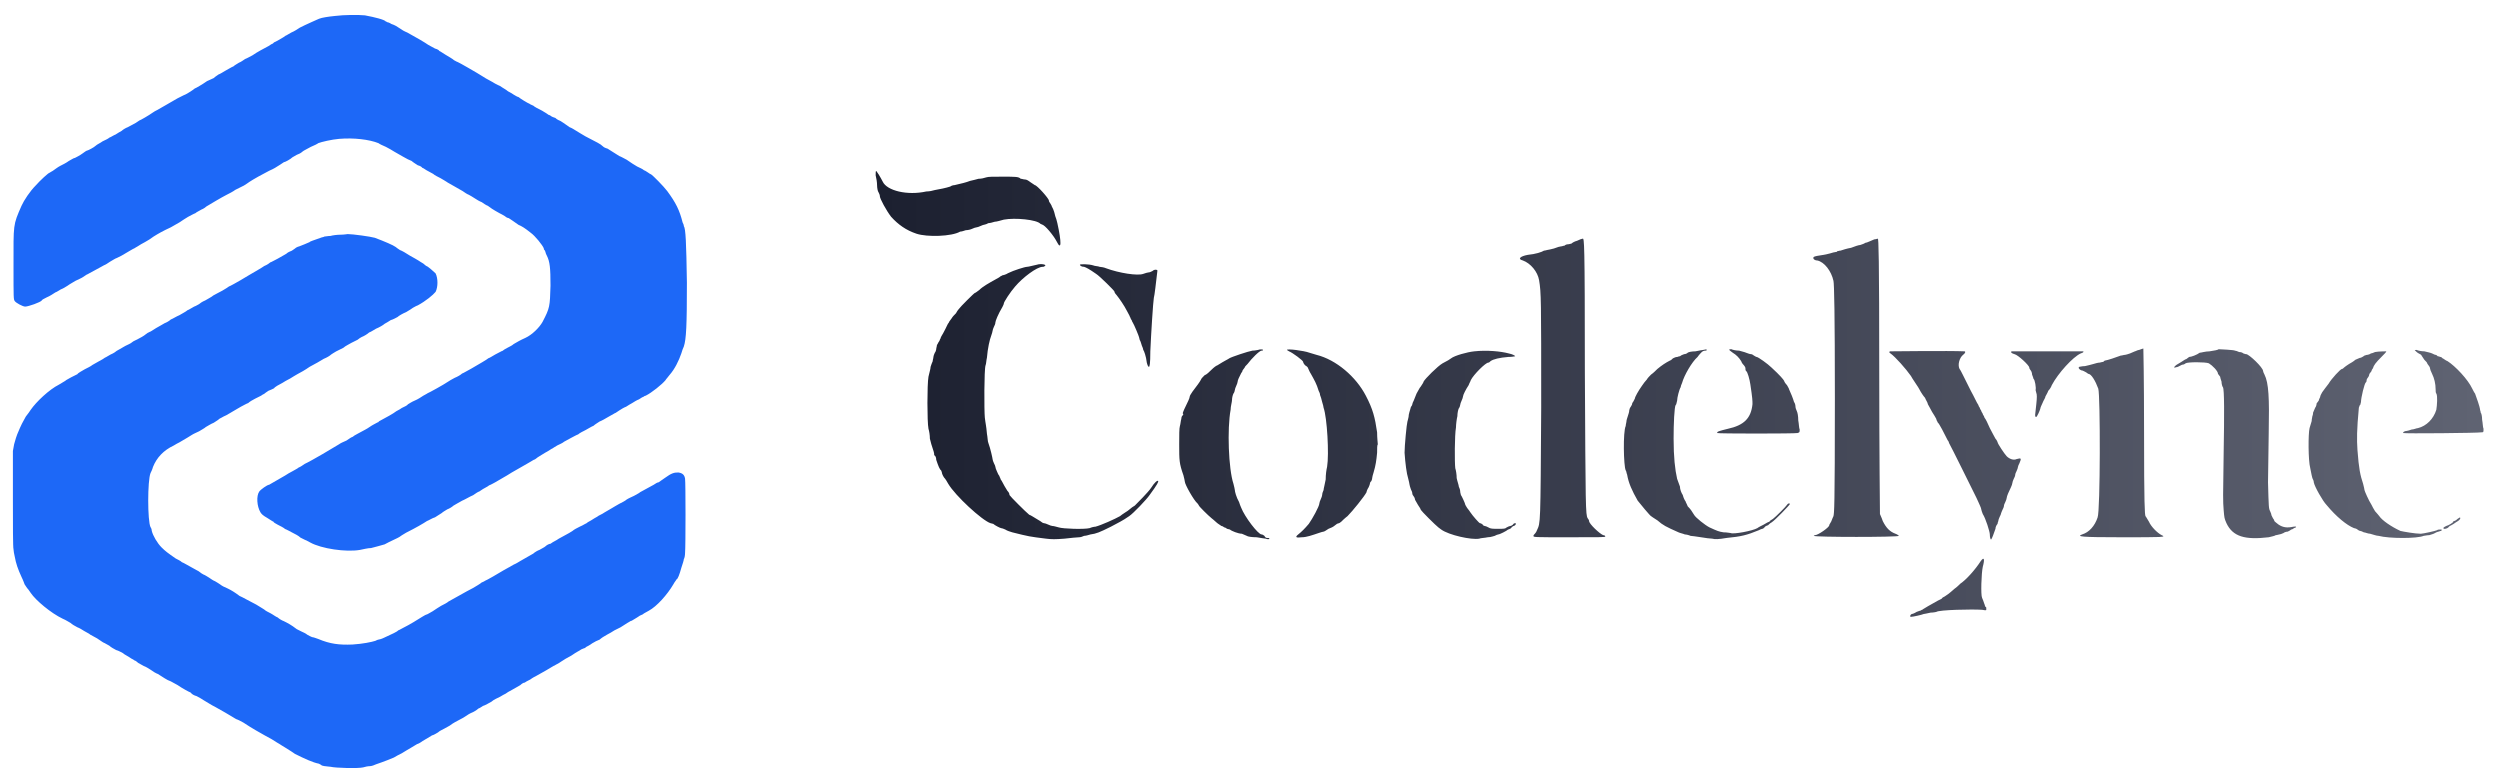
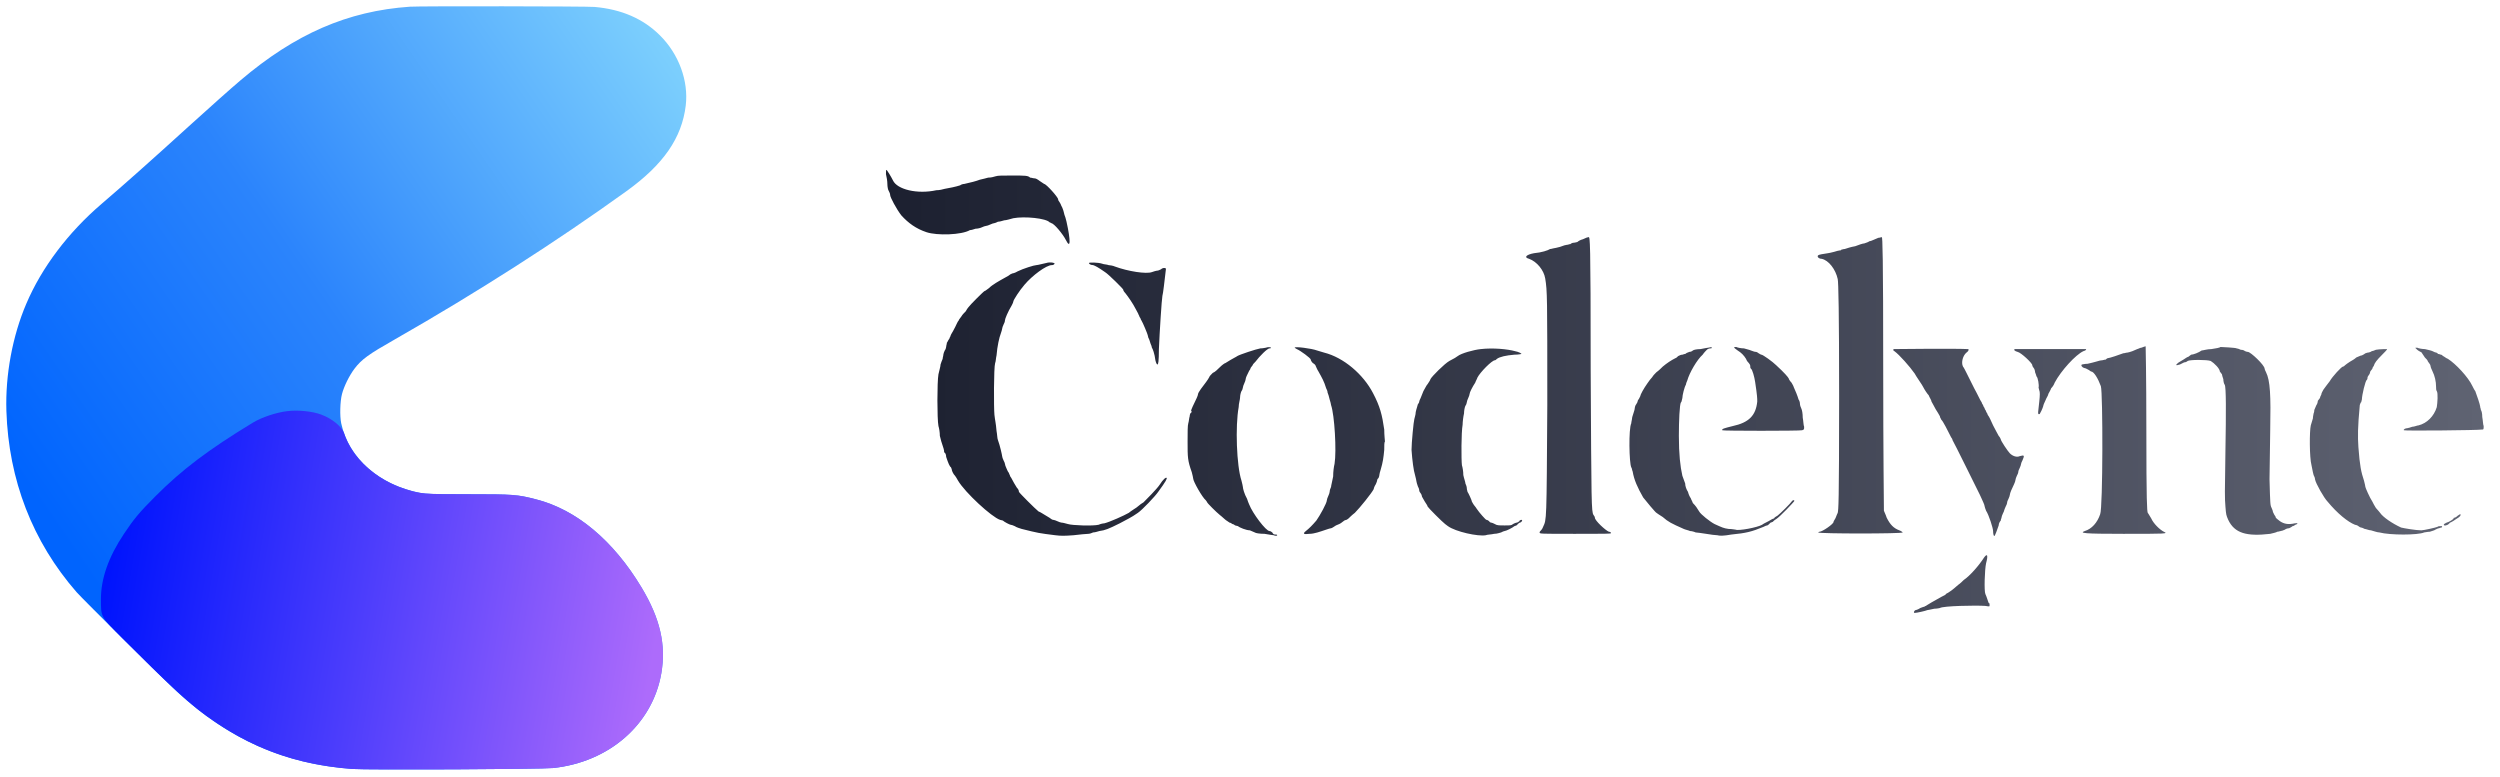
- <svg xmlns="http://www.w3.org/2000/svg" viewBox="0 0 4069 1272">
+ <svg xmlns="http://www.w3.org/2000/svg" viewBox="0 0 3245 1008">
+   <g transform="translate(-205 -128)">
+     <defs>
+       <linearGradient id="cl-top" gradientUnits="userSpaceOnUse" x1="240" y1="760" x2="1070" y2="190">
+         <stop offset="0" stop-color="#0064fe" />
+         <stop offset=".45" stop-color="#2b84fc" />
+         <stop offset="1" stop-color="#7ccffd" />
+       </linearGradient>
+       <linearGradient id="cl-bottom" gradientUnits="userSpaceOnUse" x1="345" y1="880" x2="1050" y2="1000">
+         <stop offset="0" stop-color="#0014fd" />
+         <stop offset=".45" stop-color="#4a3cfc" />
+         <stop offset="1" stop-color="#ad6bfb" />
+       </linearGradient>
+     </defs>
+     <path fill="url(#cl-top)" d="M 737 136.7 C 656.3 142.3,588.2 171.9,517 232.4 C 504.6 242.9,476.9 267.6,450 292 C 399.8 337.6,366 367.7,337 392.5 C 293.5 429.7,259.2 475.2,239.2 522.1 C 221.2 564.1,211.8 614.9,213.3 661.5 C 216.2 751,247.2 831,304.3 896.5 C 312.6 905.9,417.6 1010,435.2 1026.2 C 502.5 1088,574 1119.5,662 1126.1 C 681 1127.5,908.1 1126.5,923 1124.9 C 995.9 1117.1,1051.9 1068.1,1063.4 1002 C 1069.8 965,1061.9 930.8,1037.7 890.5 C 1001 829.4,953.2 789.5,900.7 776.1 C 876.6 769.9,871.7 769.5,813 769.5 C 765.8 769.5,758.4 769.3,750.1 767.7 C 697.2 757.6,657.5 722.6,647.9 677.5 C 645.9 668.1,646.4 649,648.9 639.5 C 651.5 629.4,658.4 615.5,665.1 606.6 C 674.3 594.5,683 588.1,717.9 568.3 C 823.9 507.8,927 441.8,1018.2 376.1 C 1066.2 341.5,1090 307.1,1095.1 265 C 1098.9 233,1086.1 198.1,1061.5 173.8 C 1039.9 152.3,1011.8 140.1,976.8 137 C 966.7 136.1,749.3 135.8,737 136.7" />
+     <path fill="url(#cl-bottom)" d="M 577.5 661.7 C 563.1 663.5,544.7 669.7,533.4 676.5 C 475.6 711.6,441 737.7,406.5 772.4 C 386.1 792.8,378.7 801.7,366 820.8 C 345.8 851,336 879,336 905.7 C 336.1 929.5,335 927.5,364.1 956.7 C 420.5 1013.3,449.7 1040.4,471.5 1056.2 C 530.6 1099.2,589 1120.6,662 1126.1 C 681 1127.5,908.1 1126.5,923 1124.9 C 995.9 1117.1,1051.9 1068.1,1063.4 1002 C 1069.8 965,1061.9 930.8,1037.7 890.5 C 1001 829.4,953.2 789.5,900.7 776.1 C 876.6 769.9,871.7 769.5,813 769.5 C 754 769.5,751.1 769.2,731.2 762.8 C 692.9 750.6,662.1 722.6,651.6 690.3 C 648.7 681.7,636.1 671.4,621.9 666.1 C 610.5 661.8,591.5 659.9,577.5 661.7" />
+   </g>
  <defs>
    <linearGradient id="t" x1="0" x2="1">
      <stop offset="0" stop-color="#1c2030" />
      <stop offset="1" stop-color="#5f6372" />
    </linearGradient>
  </defs>
-   <path fill="#1D68F7" fill-rule="evenodd" d="M 545 26 C 534 27,523 29,521 30 C 520 30,514 33,507 36 C 500 39,492 43,488 45 C 485 47,479 51,474 53 C 470 55,466 58,465 58 C 463 60,447 69,446 69 C 446 69,445 70,444 71 C 443 71,440 73,437 75 C 433 77,428 80,424 82 C 420 84,414 88,411 90 C 407 92,402 95,399 96 C 396 98,392 101,389 102 C 386 104,382 106,380 108 C 377 109,371 113,367 115 C 362 118,357 121,356 121 C 355 122,351 124,348 127 C 344 129,339 131,337 132 C 330 137,318 144,317 144 C 316 145,313 147,310 149 C 307 151,302 154,299 155 C 295 157,291 159,289 160 C 280 165,260 177,256 179 C 254 180,250 182,249 183 C 242 188,228 196,227 196 C 227 196,224 198,221 200 C 217 202,212 205,208 207 C 205 208,200 211,198 213 C 196 214,191 217,188 219 C 185 220,181 223,178 224 C 176 226,171 228,167 230 C 163 233,158 235,156 237 C 153 240,143 245,142 245 C 141 245,138 247,134 250 C 130 253,124 256,122 257 C 120 257,116 260,112 262 C 108 265,102 268,98 270 C 94 272,89 276,86 278 C 84 279,81 281,81 281 C 79 281,65 294,58 302 C 49 311,39 326,35 335 C 21 367,22 364,22 433 C 22 486,22 487,24 490 C 26 493,37 499,41 499 C 46 499,66 492,68 489 C 68 488,72 486,76 484 C 81 482,87 478,90 476 C 93 475,97 472,99 471 C 102 470,107 467,110 465 C 114 462,120 459,123 457 C 127 455,132 453,135 451 C 138 449,141 447,141 447 C 142 447,148 443,156 439 C 164 435,170 431,171 431 C 171 431,175 429,179 426 C 184 423,189 420,190 420 C 192 419,196 417,198 416 C 205 412,218 404,219 404 C 219 404,222 402,224 401 C 227 399,232 396,236 394 C 240 392,246 388,250 385 C 258 380,265 376,278 370 C 282 368,288 364,292 362 C 296 359,303 355,306 353 C 310 351,315 348,318 347 C 320 345,325 343,328 341 C 331 340,335 337,336 336 C 341 333,361 321,369 317 C 373 315,379 312,383 309 C 387 307,393 304,397 302 C 400 300,405 297,406 296 C 412 292,428 283,438 278 C 447 274,448 273,456 268 C 459 266,462 264,462 264 C 464 264,473 259,476 256 C 478 255,481 253,483 252 C 486 251,490 249,492 247 C 494 245,501 242,506 239 C 511 237,517 234,518 233 C 523 231,540 227,552 226 C 576 224,601 227,616 233 C 617 234,623 237,628 239 C 632 241,639 245,642 247 C 644 248,651 252,656 255 C 661 258,667 261,670 262 C 672 264,677 267,680 269 C 684 270,687 272,687 273 C 688 273,691 275,694 277 C 697 279,702 281,705 283 C 707 285,713 288,717 290 C 721 292,725 295,727 296 C 728 297,734 300,739 303 C 744 306,751 310,753 311 C 756 313,760 316,763 317 C 765 318,770 321,773 323 C 776 325,781 328,784 329 C 787 331,791 334,794 335 C 798 338,802 341,813 347 C 815 348,819 350,822 352 C 824 354,827 355,828 355 C 828 355,831 357,834 359 C 837 361,841 364,844 366 C 849 368,854 371,864 379 C 871 384,883 399,885 404 C 885 406,886 407,887 408 C 887 409,888 410,888 411 C 888 412,889 414,890 416 C 895 426,896 436,896 465 C 895 499,895 501,883 524 C 878 533,866 545,855 550 C 846 554,843 556,836 560 C 834 562,830 564,826 566 C 822 568,819 570,818 571 C 817 571,812 574,806 577 C 801 580,796 583,795 583 C 793 585,779 593,767 600 C 761 603,755 607,752 608 C 750 610,745 613,740 615 C 736 617,731 620,728 622 C 724 625,697 640,696 640 C 696 640,693 642,689 644 C 686 646,680 650,675 652 C 670 654,666 657,664 658 C 663 660,658 662,654 664 C 650 667,645 669,644 670 C 642 672,626 681,620 684 C 618 685,616 686,616 687 C 615 687,612 689,608 691 C 604 693,599 697,595 699 C 591 701,586 704,582 706 C 578 708,575 710,574 711 C 573 711,568 714,564 717 C 559 719,553 722,552 723 C 544 728,507 750,496 755 C 493 757,489 760,486 761 C 484 763,479 765,476 767 C 472 769,467 772,464 774 C 459 777,438 789,438 789 C 435 789,424 797,422 800 C 417 807,418 824,424 834 C 426 837,428 839,435 843 C 440 846,444 849,445 849 C 445 850,448 852,452 854 C 456 856,462 859,464 861 C 467 862,472 865,476 867 C 480 869,486 872,489 875 C 493 877,497 879,497 879 C 498 879,501 881,505 883 C 523 893,563 899,586 895 C 591 894,599 892,604 892 C 612 890,619 888,626 886 C 633 882,649 875,650 874 C 651 873,656 870,661 867 C 677 859,689 852,695 848 C 698 847,704 843,708 842 C 711 840,716 837,719 835 C 721 833,725 831,728 829 C 731 828,736 825,738 823 C 741 821,747 818,752 815 C 757 813,765 808,770 806 C 774 803,779 800,780 800 C 780 800,783 798,786 796 C 789 794,794 792,796 790 C 799 789,804 786,806 785 C 809 783,815 780,818 778 C 822 776,828 772,833 769 C 837 767,843 763,847 761 C 859 754,863 752,866 750 C 868 749,869 748,870 748 C 870 748,872 747,873 746 C 875 744,881 741,887 737 C 893 734,898 730,899 730 C 900 729,904 727,907 725 C 911 723,916 721,918 719 C 920 718,925 715,929 713 C 933 711,938 708,941 707 C 943 705,949 702,953 700 C 957 698,963 694,966 693 C 968 691,973 688,976 686 C 979 685,986 681,991 678 C 997 675,1001 672,1002 672 C 1002 672,1005 670,1008 668 C 1011 666,1016 663,1019 662 C 1022 660,1027 657,1029 656 C 1032 654,1037 651,1040 650 C 1043 648,1046 646,1047 646 C 1048 645,1050 644,1051 644 C 1061 639,1077 626,1083 619 C 1084 617,1088 613,1090 610 C 1098 601,1105 587,1109 575 C 1110 571,1112 566,1113 564 C 1117 552,1118 529,1118 460 C 1117 395,1116 372,1113 368 C 1113 366,1112 364,1111 362 C 1106 342,1100 330,1086 311 C 1080 303,1062 285,1060 284 C 1058 283,1056 282,1055 281 C 1053 280,1051 278,1048 277 C 1046 275,1041 273,1037 271 C 1030 267,1029 266,1020 260 C 1016 258,1011 255,1008 254 C 999 248,990 243,989 242 C 988 242,987 241,986 241 C 986 241,983 240,981 238 C 977 234,972 232,953 222 C 948 219,941 215,938 213 C 935 211,930 208,927 207 C 924 205,920 202,917 200 C 914 198,911 196,910 196 C 908 195,906 194,904 192 C 901 191,898 190,897 189 C 896 188,894 187,893 187 C 892 186,887 183,882 180 C 876 177,870 174,868 172 C 866 171,863 170,862 169 C 859 168,846 160,844 158 C 843 158,839 156,836 154 C 832 151,827 149,826 148 C 824 146,818 143,814 140 C 809 138,804 135,804 135 C 804 135,801 133,797 131 C 793 129,788 126,785 124 C 779 120,746 101,745 101 C 745 101,742 100,739 98 C 737 96,730 92,725 89 C 720 86,716 83,715 83 C 715 82,712 80,708 79 C 704 77,699 74,697 73 C 693 70,676 60,663 53 C 658 51,653 48,652 47 C 646 43,643 41,637 39 C 634 37,631 36,630 36 C 630 36,629 35,628 35 C 626 32,610 28,594 25 C 584 24,560 24,545 26 M 554 382 C 549 382,541 383,538 384 C 534 384,530 385,528 385 C 527 386,524 386,522 387 C 511 391,504 393,504 394 C 502 395,490 400,487 401 C 486 401,484 402,482 403 C 481 404,478 406,475 408 C 472 409,468 411,466 413 C 463 415,457 418,452 421 C 446 424,441 427,440 427 C 439 428,435 431,430 433 C 426 436,415 442,405 448 C 395 454,385 460,381 462 C 377 464,374 466,373 466 C 372 467,367 470,362 473 C 356 476,349 480,347 481 C 345 483,339 486,334 489 C 329 491,325 494,324 495 C 322 496,319 498,316 499 C 312 501,308 504,305 505 C 303 507,297 510,292 513 C 287 515,281 519,278 520 C 276 522,271 525,268 526 C 265 528,259 531,254 534 C 249 537,245 540,244 540 C 244 540,242 541,240 542 C 236 545,234 547,226 551 C 223 553,217 555,215 557 C 213 559,208 561,204 563 C 196 568,193 569,190 571 C 189 572,185 575,180 577 C 176 579,172 582,171 582 C 170 583,165 586,161 588 C 156 591,150 594,149 595 C 148 596,142 599,138 601 C 133 604,127 607,126 609 C 124 610,120 612,116 614 C 113 616,108 618,106 620 C 103 622,99 624,96 626 C 80 634,59 654,50 667 C 49 669,45 674,42 678 C 37 687,35 690,28 707 C 27 709,25 716,23 723 L 21 734 21 812 C 21 854,21 891,22 894 C 22 896,23 902,24 906 C 26 917,29 926,35 939 C 38 945,40 951,40 951 C 40 951,42 954,44 957 C 47 960,49 964,50 965 C 58 977,83 998,102 1007 C 107 1009,113 1013,115 1014 C 117 1016,122 1019,126 1021 C 129 1022,134 1025,137 1027 C 140 1029,145 1031,147 1033 C 149 1034,154 1037,158 1039 C 167 1045,168 1046,171 1047 C 172 1048,175 1049,178 1051 C 180 1053,185 1056,189 1058 C 193 1059,198 1062,200 1063 C 201 1064,204 1066,206 1067 C 208 1068,211 1070,214 1072 C 216 1073,218 1074,219 1075 C 220 1075,223 1077,225 1079 C 227 1080,232 1083,234 1084 C 237 1085,242 1088,245 1090 C 249 1093,254 1096,257 1097 C 260 1099,265 1102,268 1104 C 271 1106,275 1108,278 1109 C 281 1111,286 1113,289 1115 C 296 1120,309 1127,310 1127 C 310 1127,311 1128,312 1129 C 313 1130,316 1132,320 1133 C 324 1135,329 1138,332 1140 C 339 1144,343 1147,351 1151 C 365 1159,369 1161,377 1166 C 382 1169,385 1171,386 1171 C 386 1171,391 1173,396 1176 C 411 1186,424 1193,431 1197 C 435 1199,440 1202,442 1203 C 450 1208,453 1210,455 1211 C 456 1212,460 1214,463 1216 C 474 1223,476 1224,480 1227 C 496 1235,509 1241,519 1243 C 521 1244,523 1245,524 1246 C 525 1246,527 1247,529 1247 C 531 1247,535 1248,538 1248 C 546 1250,583 1251,591 1249 C 594 1248,599 1247,602 1247 C 605 1247,610 1245,612 1244 C 624 1240,639 1234,641 1233 C 646 1230,648 1229,654 1226 C 657 1224,664 1220,669 1217 C 674 1214,679 1211,679 1211 C 680 1211,684 1209,688 1206 C 693 1203,700 1199,703 1197 C 707 1196,711 1193,713 1192 C 715 1190,719 1188,723 1186 C 727 1184,730 1182,732 1181 C 733 1180,739 1176,745 1173 C 751 1170,758 1166,759 1165 C 760 1164,765 1161,770 1159 C 774 1157,778 1154,779 1153 C 780 1153,783 1151,786 1149 C 790 1148,796 1144,800 1142 C 803 1139,810 1136,814 1134 C 817 1132,821 1130,823 1129 C 824 1128,829 1125,833 1123 C 838 1120,844 1117,847 1115 C 849 1113,852 1111,854 1111 C 855 1110,859 1108,863 1106 C 867 1103,871 1101,873 1100 C 875 1099,882 1095,889 1091 C 896 1087,902 1083,903 1083 C 904 1082,909 1080,913 1077 C 918 1074,922 1071,923 1071 C 924 1070,927 1069,930 1067 C 940 1060,942 1060,946 1057 C 948 1056,951 1055,951 1055 C 952 1055,953 1054,954 1053 C 956 1052,960 1050,964 1047 C 967 1045,973 1042,976 1041 C 978 1039,984 1035,988 1033 C 992 1031,997 1028,1000 1026 C 1002 1025,1006 1023,1010 1021 C 1013 1019,1018 1016,1021 1014 C 1023 1013,1026 1011,1026 1011 C 1027 1011,1029 1010,1032 1008 C 1035 1006,1039 1004,1040 1003 C 1041 1002,1044 1001,1046 1000 C 1048 998,1053 996,1056 994 C 1069 987,1086 968,1096 951 C 1098 947,1101 944,1101 943 C 1103 943,1106 935,1109 924 C 1111 918,1113 912,1113 910 C 1114 909,1115 904,1115 900 C 1116 890,1116 785,1115 779 C 1114 773,1111 770,1104 769 C 1097 769,1093 770,1082 778 C 1078 781,1073 784,1072 785 C 1070 785,1067 787,1064 789 C 1062 790,1057 793,1053 795 C 1049 797,1044 800,1042 801 C 1040 803,1035 805,1032 807 C 1028 809,1023 811,1020 813 C 1018 815,1012 818,1008 820 C 1004 822,998 826,996 827 C 993 829,987 832,984 834 C 980 837,974 839,972 841 C 970 842,965 845,962 847 C 958 849,955 851,954 852 C 953 852,949 855,944 857 C 940 859,934 862,932 864 C 929 866,924 869,920 871 C 917 873,910 876,906 879 C 902 881,897 884,896 885 C 894 885,890 887,888 889 C 886 891,881 893,878 895 C 875 896,870 899,868 901 C 864 903,858 907,847 913 C 845 914,841 917,836 919 C 832 921,828 924,827 924 C 826 925,823 926,820 928 C 812 933,791 945,790 945 C 790 945,787 947,784 948 C 782 950,775 954,770 957 C 758 963,736 976,730 979 C 728 981,722 984,718 986 C 715 988,708 992,704 995 C 699 998,695 1000,695 1000 C 694 1000,690 1002,687 1004 C 679 1009,668 1016,656 1022 C 652 1024,649 1026,648 1026 C 647 1028,638 1032,625 1038 C 621 1040,617 1041,616 1041 C 615 1041,613 1042,611 1043 C 605 1045,590 1048,574 1049 C 552 1050,537 1048,518 1040 C 515 1039,510 1037,508 1037 C 506 1036,503 1035,500 1033 C 498 1031,493 1029,491 1028 C 489 1027,485 1025,483 1024 C 474 1017,468 1014,462 1011 C 459 1010,454 1007,452 1005 C 449 1004,444 1000,440 998 C 436 996,432 994,430 992 C 429 991,423 988,417 984 C 403 977,395 972,390 970 C 382 964,377 961,371 958 C 364 955,362 954,358 951 C 357 950,353 948,350 946 C 347 945,343 942,340 940 C 338 939,334 936,331 935 C 329 934,326 932,325 931 C 324 930,322 929,320 928 C 307 921,299 916,296 915 C 294 913,290 911,286 909 C 273 900,269 897,263 891 C 256 884,249 872,247 864 C 247 862,246 859,245 858 C 240 848,240 782,245 770 C 246 768,248 764,249 760 C 255 745,266 733,283 725 C 286 723,290 721,292 720 C 304 713,309 710,312 708 C 315 706,320 704,324 702 C 327 700,333 697,335 695 C 337 694,343 690,348 688 C 353 685,357 682,358 681 C 359 681,363 678,368 676 C 372 674,378 670,380 669 C 383 667,389 664,392 662 C 396 660,401 657,404 656 C 406 654,411 651,415 649 C 419 647,423 645,425 644 C 426 643,428 642,430 641 C 431 640,434 638,437 636 C 440 635,444 633,446 632 C 447 630,454 626,460 623 C 466 619,473 616,474 615 C 476 614,480 611,484 609 C 488 607,497 602,504 597 C 512 593,522 587,527 584 C 532 582,537 579,539 577 C 540 576,544 574,547 572 C 549 571,555 568,559 566 C 562 563,569 560,572 558 C 576 556,580 554,582 553 C 583 552,587 549,592 547 C 596 545,600 542,601 541 C 602 541,607 538,612 535 C 617 533,624 529,626 527 C 628 526,633 523,636 521 C 640 520,645 517,647 516 C 649 514,656 510,661 508 C 666 505,671 502,672 501 C 674 500,677 498,680 497 C 693 490,705 480,709 475 C 713 467,713 453,709 445 C 707 443,696 433,694 433 C 694 433,691 431,689 429 C 686 427,682 425,681 424 C 679 423,673 419,667 416 C 661 412,654 408,651 407 C 648 405,645 403,644 402 C 640 399,626 393,610 387 C 603 385,574 381,566 381 C 565 381,560 382,554 382" />
-   <g transform="translate(1400 241.7) scale(1.14628)">
+   <g transform="translate(1130 191.5) scale(0.90837)">
    <path fill="url(#t)" fill-rule="evenodd" d="M 22 38 C 23 42,24 48,24 52 C 24 56,25 61,26 62 C 27 64,28 66,28 68 C 28 71,37 88,44 97 C 54 108,65 116,80 121 C 95 126,130 125,142 118 C 144 118,147 117,150 116 C 153 116,157 115,159 114 C 161 113,164 112,165 112 C 166 112,169 111,171 110 C 173 109,176 108,177 108 C 178 108,180 107,182 106 C 184 106,188 105,191 104 C 194 104,200 102,204 101 C 220 98,251 101,256 107 C 257 107,258 108,258 108 C 262 108,275 124,279 132 C 286 146,286 133,280 106 C 279 102,278 98,277 96 C 277 95,276 93,276 92 C 276 91,275 89,274 86 C 273 84,272 82,272 82 C 272 81,271 80,270 78 C 269 77,268 75,268 74 C 268 71,251 52,248 52 C 248 52,245 50,242 48 C 238 45,236 44,234 44 C 232 44,230 43,228 43 C 225 40,221 40,202 40 C 188 40,182 40,179 41 C 176 42,172 43,168 43 C 165 44,160 45,156 46 C 151 48,143 50,134 52 C 132 52,129 53,128 54 C 122 56,112 58,106 59 C 103 60,98 61,94 61 C 67 67,38 60,32 47 C 29 41,24 33,23 32 C 22 32,22 33,22 38 M 1018 131 C 1014 132,1011 134,1010 135 C 1009 135,1007 136,1005 136 C 1003 136,1001 137,1000 138 C 998 138,997 139,995 139 C 994 139,990 140,985 142 C 981 143,977 144,976 144 C 975 144,973 145,971 145 C 968 147,959 150,948 151 C 937 153,933 157,941 159 C 952 163,962 175,964 187 C 967 205,967 213,967 368 C 966 537,966 531,961 542 C 960 545,958 547,958 547 C 957 548,956 549,956 550 C 956 552,956 552,1007 552 C 1050 552,1058 552,1058 551 C 1058 550,1057 549,1055 549 C 1050 547,1035 533,1035 529 C 1035 528,1034 526,1033 525 C 1030 520,1030 510,1029 318 C 1029 129,1028 128,1026 128 C 1025 128,1022 129,1018 131 M 1440 129 C 1438 130,1435 131,1433 132 C 1431 133,1428 134,1427 134 C 1426 135,1423 136,1420 137 C 1418 137,1412 139,1407 141 C 1401 142,1395 144,1392 145 C 1390 145,1388 146,1387 146 C 1387 147,1386 147,1385 147 C 1384 147,1380 148,1377 149 C 1373 150,1369 151,1368 151 C 1361 152,1355 153,1354 154 C 1352 156,1355 159,1359 159 C 1369 161,1379 174,1382 188 C 1383 192,1384 235,1384 355 C 1384 513,1383 517,1382 522 C 1380 526,1379 530,1378 531 C 1377 533,1376 534,1376 535 C 1376 538,1360 549,1356 549 C 1355 549,1354 550,1354 550 C 1355 552,1474 552,1475 550 C 1475 550,1473 548,1470 547 C 1462 544,1457 539,1452 529 C 1450 523,1449 522,1448 519 C 1448 518,1447 429,1447 323 C 1447 151,1446 128,1445 128 C 1444 128,1442 129,1440 129 M 251 165 C 246 166,239 168,237 168 C 234 168,218 173,210 177 C 207 179,203 180,202 180 C 202 180,201 181,200 181 C 199 182,196 184,192 186 C 183 191,174 196,169 201 C 166 203,164 205,163 205 C 162 205,142 225,140 228 C 139 229,137 232,136 234 C 134 236,131 239,130 241 C 128 244,126 246,126 247 C 124 249,123 253,118 262 C 116 265,114 269,114 270 C 113 271,113 273,112 274 C 111 275,110 278,109 279 C 109 281,108 283,108 285 C 108 286,107 289,106 290 C 105 292,104 295,104 296 C 104 298,103 300,103 302 C 102 304,101 307,100 310 C 100 313,98 319,97 324 C 95 335,95 388,97 398 C 98 401,99 407,99 412 C 100 417,102 423,103 426 C 104 429,105 432,105 433 C 105 435,105 436,106 436 C 107 437,108 439,108 442 C 111 451,113 456,115 457 C 115 458,116 459,116 460 C 116 461,117 464,119 467 C 121 469,124 474,125 476 C 135 493,173 528,185 532 C 186 532,188 533,189 533 C 191 535,199 539,200 539 C 201 539,204 540,206 541 C 209 543,213 544,216 545 C 240 551,240 551,264 554 C 272 555,277 555,290 554 C 299 553,308 552,311 552 C 313 552,316 551,318 550 C 320 550,324 549,327 548 C 335 547,340 545,356 537 C 367 531,372 529,382 522 C 388 518,407 498,411 492 C 422 477,424 473,423 472 C 422 471,418 474,413 482 C 409 488,394 503,390 507 C 388 508,384 511,383 512 C 382 513,378 516,376 517 C 373 519,370 521,369 522 C 362 526,342 535,334 537 C 332 537,328 538,326 539 C 318 541,288 540,282 538 C 278 537,275 536,273 536 C 272 536,269 535,267 534 C 265 533,262 532,261 532 C 260 532,258 531,257 530 C 256 529,252 527,249 525 C 247 524,243 521,240 520 C 235 516,213 494,212 492 C 212 490,211 488,209 486 C 207 483,203 476,201 472 C 200 471,199 469,199 468 C 198 467,198 465,197 464 C 196 463,195 460,194 458 C 193 456,192 453,192 452 C 192 451,191 449,190 447 C 189 445,188 442,188 441 C 188 440,185 426,182 418 C 181 416,181 410,180 405 C 179 393,178 391,177 382 C 176 372,176 314,178 308 C 179 306,179 301,180 297 C 181 284,184 271,186 266 C 187 263,188 260,188 259 C 188 258,189 255,190 253 C 191 251,192 249,192 247 C 192 245,196 235,202 225 C 203 223,204 221,204 220 C 204 218,213 204,220 196 C 231 183,251 168,259 168 C 260 168,261 168,262 167 C 266 165,257 163,251 165 M 312 165 C 312 166,314 168,318 168 C 321 169,325 171,335 178 C 340 181,361 202,361 203 C 361 204,362 206,364 208 C 368 213,375 223,379 231 C 381 235,383 238,383 239 C 384 240,384 242,385 243 C 386 244,386 246,387 247 C 389 250,396 267,396 268 C 396 269,397 271,397 272 C 398 273,399 277,400 280 C 401 282,402 285,402 286 C 403 287,406 295,407 304 C 408 308,409 310,410 310 C 411 310,412 306,412 288 C 413 264,416 217,417 212 C 418 209,420 191,422 174 C 423 172,418 171,415 174 C 413 175,411 176,409 176 C 408 176,405 177,402 178 C 394 181,368 177,349 170 C 347 169,342 168,340 168 C 338 167,333 167,331 166 C 325 164,312 164,312 165 M 1816 286 C 1814 286,1811 288,1810 288 C 1808 289,1805 290,1803 291 C 1800 292,1797 293,1796 293 C 1794 293,1792 294,1790 294 C 1785 296,1770 301,1768 301 C 1767 301,1766 302,1765 303 C 1763 303,1761 304,1760 304 C 1758 304,1754 305,1751 306 C 1748 307,1743 308,1739 309 C 1735 309,1732 310,1731 310 C 1729 311,1731 314,1734 315 C 1736 315,1739 317,1741 318 C 1742 319,1744 320,1744 320 C 1748 320,1754 330,1758 341 C 1761 350,1761 515,1757 524 C 1753 536,1745 545,1735 548 C 1727 551,1733 552,1790 552 C 1850 552,1855 552,1848 549 C 1842 546,1833 537,1830 530 C 1828 527,1826 523,1825 522 C 1824 519,1823 508,1823 402 C 1823 325,1822 285,1822 284 C 1821 284,1819 285,1816 286 M 565 286 C 564 286,561 287,557 287 C 551 288,527 296,524 298 C 523 299,518 301,507 308 C 506 308,502 311,499 314 C 496 317,492 321,489 322 C 487 324,484 327,484 328 C 482 332,478 337,472 345 C 470 348,468 351,468 352 C 468 353,467 356,466 358 C 461 368,458 375,458 376 C 459 377,459 378,458 379 C 457 379,456 382,456 384 C 455 387,455 391,454 394 C 453 397,453 407,453 420 C 453 443,453 447,459 464 C 460 468,461 472,461 473 C 461 477,474 500,479 504 C 480 505,481 507,481 507 C 481 508,494 521,499 525 C 500 526,503 528,506 531 C 508 533,512 535,513 536 C 514 536,516 537,517 538 C 518 538,520 539,521 540 C 522 540,524 541,525 541 C 527 543,537 547,542 547 C 544 548,547 549,549 550 C 550 551,556 552,563 552 C 569 553,575 554,576 554 C 578 555,581 555,581 554 C 581 553,580 553,578 553 C 576 553,575 552,574 550 C 573 549,571 548,570 548 C 565 548,546 523,541 510 C 540 508,539 505,538 502 C 534 495,532 487,532 485 C 532 484,531 480,530 476 C 523 455,521 398,526 371 C 526 366,528 360,528 357 C 528 354,529 350,530 348 C 531 347,532 344,532 343 C 532 342,533 339,534 337 C 535 335,536 332,536 331 C 536 329,538 325,541 319 C 542 318,543 316,543 315 C 544 314,545 312,546 311 C 546 310,548 308,550 306 C 556 298,567 287,570 287 C 571 287,572 287,572 286 C 572 285,567 285,565 286 M 606 286 C 606 286,607 287,609 288 C 614 290,629 301,629 303 C 629 304,630 306,632 308 C 634 309,636 311,636 312 C 637 314,638 317,640 320 C 645 329,648 334,651 344 C 652 346,653 348,653 350 C 654 352,655 356,656 360 C 657 363,658 367,658 368 C 663 382,666 434,663 452 C 662 456,661 463,661 470 C 660 476,658 483,658 485 C 657 487,656 490,656 492 C 656 493,655 496,654 498 C 653 500,652 503,652 504 C 652 508,642 526,637 533 C 631 540,627 544,622 548 C 617 552,619 553,627 552 C 634 552,642 549,651 546 C 654 545,657 544,658 544 C 659 544,662 542,665 540 C 668 539,672 537,673 536 C 674 535,676 534,677 533 C 677 533,679 532,680 532 C 680 532,682 531,683 530 C 684 529,688 525,692 522 C 699 515,716 494,719 488 C 719 487,720 484,722 481 C 723 479,724 476,724 475 C 724 474,725 473,726 472 C 726 471,727 470,727 468 C 727 467,728 463,729 460 C 732 450,733 443,734 432 C 734 426,734 421,735 420 C 735 419,734 411,734 403 C 731 382,728 370,718 351 C 704 324,676 300,648 293 C 645 292,641 291,638 290 C 630 287,606 284,606 286 M 1197 286 C 1196 286,1191 287,1186 288 C 1181 288,1176 289,1175 290 C 1174 291,1172 292,1170 292 C 1167 293,1165 294,1164 295 C 1162 295,1161 296,1160 296 C 1158 296,1156 297,1154 298 C 1153 299,1151 301,1150 301 C 1144 304,1138 308,1132 313 C 1130 315,1126 319,1123 321 C 1121 323,1118 326,1117 328 C 1115 330,1112 334,1110 337 C 1105 344,1100 353,1100 355 C 1100 355,1099 357,1098 359 C 1097 360,1096 362,1096 363 C 1096 364,1095 365,1094 367 C 1093 368,1092 371,1092 372 C 1092 374,1091 377,1090 380 C 1089 383,1088 386,1088 388 C 1088 389,1087 392,1087 394 C 1083 402,1084 451,1087 457 C 1088 458,1088 461,1089 463 C 1091 475,1096 486,1104 500 C 1107 504,1122 522,1123 522 C 1123 522,1127 525,1132 528 C 1140 535,1144 537,1162 545 C 1164 546,1169 547,1171 548 C 1173 548,1177 549,1179 550 C 1181 550,1187 551,1194 552 C 1200 553,1207 554,1210 554 C 1213 555,1219 555,1230 553 C 1251 551,1259 549,1276 542 C 1278 541,1280 540,1281 540 C 1282 540,1283 539,1284 538 C 1285 537,1286 536,1286 536 C 1287 536,1288 535,1289 535 C 1290 534,1292 532,1294 531 C 1299 528,1320 506,1320 505 C 1320 503,1317 504,1316 506 C 1315 508,1300 523,1296 526 C 1294 527,1291 529,1291 530 C 1290 530,1286 532,1283 534 C 1279 536,1275 538,1274 539 C 1267 543,1240 548,1236 546 C 1235 546,1231 545,1226 545 C 1219 544,1217 543,1206 538 C 1200 535,1186 524,1184 520 C 1181 515,1179 512,1175 508 C 1174 505,1172 502,1172 501 C 1171 500,1169 496,1168 492 C 1166 489,1164 484,1164 480 C 1163 477,1161 472,1160 469 C 1157 456,1155 438,1155 412 C 1155 391,1156 367,1158 364 C 1159 364,1159 361,1160 358 C 1160 354,1163 342,1165 339 C 1165 338,1166 335,1167 333 C 1170 322,1181 303,1189 296 C 1191 293,1194 290,1195 289 C 1196 288,1198 287,1200 287 C 1201 287,1202 287,1202 286 C 1202 285,1201 285,1197 286 M 1234 286 C 1234 286,1236 288,1239 290 C 1244 293,1248 297,1251 302 C 1252 305,1254 307,1255 308 C 1256 309,1257 311,1257 312 C 1257 314,1257 315,1258 316 C 1260 317,1263 328,1264 335 C 1267 355,1267 358,1267 363 C 1265 383,1255 393,1232 398 C 1220 401,1216 402,1217 404 C 1217 405,1327 405,1331 404 C 1334 403,1334 403,1334 399 C 1333 397,1333 391,1332 386 C 1332 380,1331 375,1330 373 C 1329 371,1328 368,1328 366 C 1328 364,1327 361,1326 360 C 1325 356,1321 346,1319 342 C 1319 341,1317 338,1316 336 C 1314 334,1312 331,1312 330 C 1311 328,1306 322,1294 311 C 1289 306,1275 296,1273 296 C 1272 296,1271 295,1269 294 C 1268 293,1266 292,1265 292 C 1263 292,1261 291,1258 290 C 1256 289,1251 288,1248 287 C 1244 287,1239 286,1237 285 C 1235 285,1234 285,1234 286 M 1929 285 C 1928 286,1923 287,1916 288 C 1910 288,1904 290,1902 290 C 1898 293,1890 296,1887 296 C 1886 297,1884 298,1883 299 C 1882 299,1879 301,1876 303 C 1873 305,1869 307,1868 308 C 1865 311,1865 311,1867 311 C 1868 311,1870 310,1871 310 C 1873 309,1875 308,1877 307 C 1879 307,1881 306,1882 305 C 1885 303,1910 303,1915 305 C 1920 308,1928 316,1928 320 C 1929 321,1930 323,1931 324 C 1931 325,1932 328,1933 331 C 1933 334,1934 338,1935 339 C 1937 342,1937 377,1936 434 C 1935 494,1935 501,1936 513 C 1937 525,1937 525,1940 532 C 1949 551,1966 556,2000 552 C 2004 551,2009 550,2010 549 C 2012 549,2014 548,2015 548 C 2016 548,2019 547,2021 546 C 2022 545,2025 544,2027 544 C 2029 543,2031 542,2032 541 C 2033 541,2035 540,2036 539 C 2040 538,2040 536,2035 537 C 2026 539,2020 538,2014 534 C 2011 532,2008 529,2008 529 C 2008 528,2007 526,2006 525 C 2005 523,2004 521,2004 521 C 2004 520,2003 517,2002 515 C 2000 511,2000 510,1999 474 C 1999 455,2000 423,2000 404 C 2001 354,2000 333,1994 321 C 1993 319,1992 317,1992 316 C 1992 311,1972 292,1968 292 C 1966 292,1965 291,1964 291 C 1963 290,1961 289,1958 289 C 1956 288,1953 287,1952 287 C 1951 286,1930 285,1929 285 M 2208 287 C 2209 288,2211 290,2213 291 C 2215 292,2217 293,2217 294 C 2217 294,2219 297,2221 300 C 2223 302,2225 304,2225 305 C 2225 305,2226 307,2227 308 C 2228 309,2229 311,2229 312 C 2229 313,2230 316,2232 320 C 2235 326,2237 334,2237 342 C 2237 344,2237 347,2238 348 C 2240 351,2239 365,2238 371 C 2234 384,2224 394,2212 397 C 2210 397,2206 399,2203 399 C 2200 400,2197 401,2196 401 C 2193 401,2190 403,2191 404 C 2192 405,2298 404,2302 403 C 2305 403,2305 403,2305 398 C 2304 396,2304 390,2303 385 C 2303 380,2302 376,2301 375 C 2301 373,2300 372,2300 370 C 2300 368,2295 353,2293 348 C 2292 347,2290 343,2289 341 C 2283 328,2265 309,2254 302 C 2251 301,2248 298,2247 298 C 2246 297,2245 296,2244 296 C 2243 296,2242 295,2240 295 C 2239 294,2238 293,2237 293 C 2236 293,2234 292,2232 291 C 2230 290,2225 289,2221 288 C 2217 288,2212 287,2210 286 C 2207 286,2207 286,2208 287 M 872 288 C 862 289,844 294,839 298 C 836 300,835 301,827 305 C 820 309,802 327,800 331 C 800 332,798 335,796 338 C 794 340,792 345,790 348 C 789 351,787 355,786 358 C 785 360,784 362,784 363 C 784 364,783 366,782 367 C 782 368,780 373,779 378 C 779 382,777 387,777 388 C 776 391,773 422,773 432 C 774 447,776 462,778 468 C 779 472,780 476,780 477 C 780 478,781 481,782 484 C 783 486,784 488,784 490 C 784 491,785 493,786 494 C 787 495,788 498,788 499 C 789 501,791 504,792 506 C 794 509,796 512,796 513 C 797 515,817 535,821 538 C 822 539,824 540,825 541 C 836 549,868 556,879 554 C 881 553,887 553,891 552 C 896 552,900 550,901 550 C 903 549,905 548,906 548 C 908 548,918 543,920 541 C 921 541,922 540,923 540 C 923 540,924 539,925 538 C 926 537,927 536,928 536 C 931 535,932 532,930 532 C 929 532,927 533,927 534 C 926 535,924 536,923 536 C 922 536,920 537,918 538 C 916 540,914 540,906 540 C 898 540,895 540,892 538 C 890 537,888 536,887 536 C 886 536,884 535,884 534 C 883 533,881 532,880 532 C 879 532,870 522,866 516 C 865 514,862 511,861 509 C 860 507,859 506,859 505 C 859 504,854 493,853 492 C 853 491,852 489,852 487 C 852 485,851 482,850 480 C 850 478,848 473,847 468 C 847 463,846 457,845 454 C 844 446,844 407,846 396 C 846 392,847 384,848 380 C 848 376,849 371,850 369 C 851 368,852 365,852 364 C 852 363,853 360,854 358 C 855 356,856 353,856 352 C 856 350,860 342,864 336 C 865 333,867 330,867 329 C 871 321,888 304,892 304 C 893 304,894 303,895 302 C 899 299,908 297,920 296 C 926 296,930 295,930 295 C 930 294,926 292,921 291 C 910 288,890 286,872 288 M 1462 288 C 1461 289,1461 290,1463 291 C 1470 296,1485 313,1492 323 C 1493 325,1495 328,1497 331 C 1498 333,1502 338,1504 342 C 1506 346,1510 352,1512 354 C 1513 357,1516 361,1516 363 C 1517 365,1520 370,1522 374 C 1524 377,1527 382,1528 384 C 1528 386,1530 388,1530 389 C 1532 390,1540 406,1544 414 C 1545 415,1546 417,1546 418 C 1548 421,1581 488,1585 496 C 1587 500,1589 505,1590 507 C 1591 509,1592 512,1592 513 C 1592 514,1593 516,1594 519 C 1598 525,1604 544,1604 548 C 1604 552,1605 556,1606 555 C 1607 554,1610 546,1612 540 C 1612 537,1614 534,1615 533 C 1615 531,1616 530,1616 529 C 1616 528,1617 525,1618 523 C 1619 521,1620 519,1620 518 C 1620 518,1621 515,1622 513 C 1623 511,1624 509,1624 508 C 1624 506,1625 504,1626 502 C 1627 500,1628 497,1628 496 C 1628 494,1631 487,1634 481 C 1635 479,1636 476,1636 475 C 1636 474,1637 471,1638 469 C 1639 467,1640 465,1640 464 C 1640 462,1641 460,1642 458 C 1643 456,1644 453,1644 452 C 1644 451,1645 449,1646 447 C 1649 440,1649 439,1642 441 C 1638 443,1632 441,1628 437 C 1625 434,1615 419,1615 417 C 1615 417,1614 414,1612 412 C 1611 410,1607 403,1604 397 C 1601 390,1598 384,1597 383 C 1596 382,1596 380,1595 379 C 1594 378,1594 376,1593 375 C 1592 374,1592 372,1591 371 C 1590 370,1590 368,1589 367 C 1588 366,1588 364,1587 363 C 1586 362,1582 353,1577 344 C 1573 336,1568 326,1566 322 C 1564 318,1562 314,1561 313 C 1558 307,1561 297,1566 293 C 1569 291,1570 288,1568 288 C 1548 287,1462 288,1462 288 M 1635 288 C 1633 289,1635 291,1639 292 C 1644 293,1660 308,1660 311 C 1660 312,1661 314,1662 315 C 1663 316,1664 319,1664 321 C 1665 324,1666 326,1666 327 C 1668 328,1670 340,1669 343 C 1669 344,1670 346,1670 347 C 1671 349,1671 354,1670 363 C 1668 380,1668 380,1669 381 C 1670 381,1671 381,1671 380 C 1674 375,1676 369,1676 368 C 1676 368,1677 365,1679 361 C 1680 358,1683 354,1683 352 C 1684 350,1686 347,1687 344 C 1689 342,1691 339,1692 336 C 1701 319,1722 296,1733 291 C 1737 290,1738 288,1736 288 C 1704 288,1636 288,1635 288 M 2151 289 C 2149 290,2146 291,2145 291 C 2144 292,2141 293,2140 293 C 2138 293,2137 294,2136 294 C 2135 295,2133 296,2131 297 C 2129 297,2126 299,2123 300 C 2121 302,2116 305,2114 306 C 2111 308,2108 310,2107 311 C 2106 312,2105 313,2104 313 C 2102 313,2089 327,2085 334 C 2082 338,2078 343,2076 346 C 2075 348,2073 351,2073 353 C 2072 355,2071 357,2071 358 C 2070 359,2069 361,2068 362 C 2068 364,2067 367,2066 368 C 2065 370,2064 373,2063 375 C 2063 378,2062 380,2062 380 C 2062 381,2061 384,2061 387 C 2060 390,2059 394,2058 397 C 2056 405,2056 443,2059 454 C 2060 459,2061 464,2061 464 C 2061 465,2062 467,2062 468 C 2063 470,2064 472,2064 474 C 2065 480,2077 501,2082 506 C 2096 523,2111 535,2121 539 C 2122 539,2125 540,2126 541 C 2127 542,2129 543,2130 543 C 2131 543,2133 544,2135 545 C 2137 545,2141 547,2144 547 C 2148 548,2153 550,2156 550 C 2171 554,2211 554,2220 550 C 2221 550,2225 549,2228 549 C 2231 548,2235 547,2236 546 C 2238 545,2240 544,2241 544 C 2242 544,2243 543,2245 543 C 2246 541,2246 541,2244 541 C 2242 541,2240 541,2239 542 C 2237 543,2219 547,2216 547 C 2208 547,2191 544,2187 543 C 2174 537,2161 528,2157 522 C 2156 521,2154 518,2151 515 C 2149 512,2147 508,2146 506 C 2142 500,2136 486,2136 485 C 2136 484,2135 480,2134 476 C 2130 464,2128 455,2126 428 C 2125 413,2125 400,2128 368 C 2129 366,2129 364,2130 364 C 2130 363,2131 361,2131 360 C 2131 354,2136 333,2138 332 C 2139 331,2139 330,2139 329 C 2139 328,2140 326,2141 325 C 2142 324,2143 321,2143 320 C 2144 319,2145 317,2146 316 C 2146 315,2147 313,2148 312 C 2149 308,2152 304,2160 296 C 2164 292,2167 289,2167 288 C 2167 288,2156 288,2151 289 M 2268 526 C 2266 528,2264 529,2263 529 C 2263 529,2262 529,2262 530 C 2262 531,2256 535,2252 536 C 2250 537,2248 538,2248 539 C 2248 541,2253 540,2255 538 C 2256 537,2257 536,2257 536 C 2258 536,2266 531,2267 530 C 2267 530,2269 529,2270 528 C 2271 527,2272 526,2272 525 C 2272 523,2271 524,2268 526 M 1591 586 C 1584 597,1571 612,1562 618 C 1560 620,1557 623,1554 625 C 1545 633,1543 634,1540 636 C 1538 637,1536 638,1536 639 C 1534 640,1528 643,1516 650 C 1513 652,1509 654,1508 655 C 1507 655,1506 656,1506 656 C 1505 656,1503 657,1500 658 C 1497 660,1494 661,1493 661 C 1491 662,1490 665,1492 665 C 1495 665,1508 662,1510 661 C 1511 661,1515 660,1520 659 C 1524 659,1528 658,1528 658 C 1532 655,1579 654,1593 655 C 1599 656,1599 656,1599 654 C 1599 652,1599 651,1598 651 C 1597 650,1597 648,1596 646 C 1595 643,1594 640,1593 638 C 1591 634,1592 603,1594 594 C 1597 583,1596 579,1591 586" />
  </g>
</svg>
